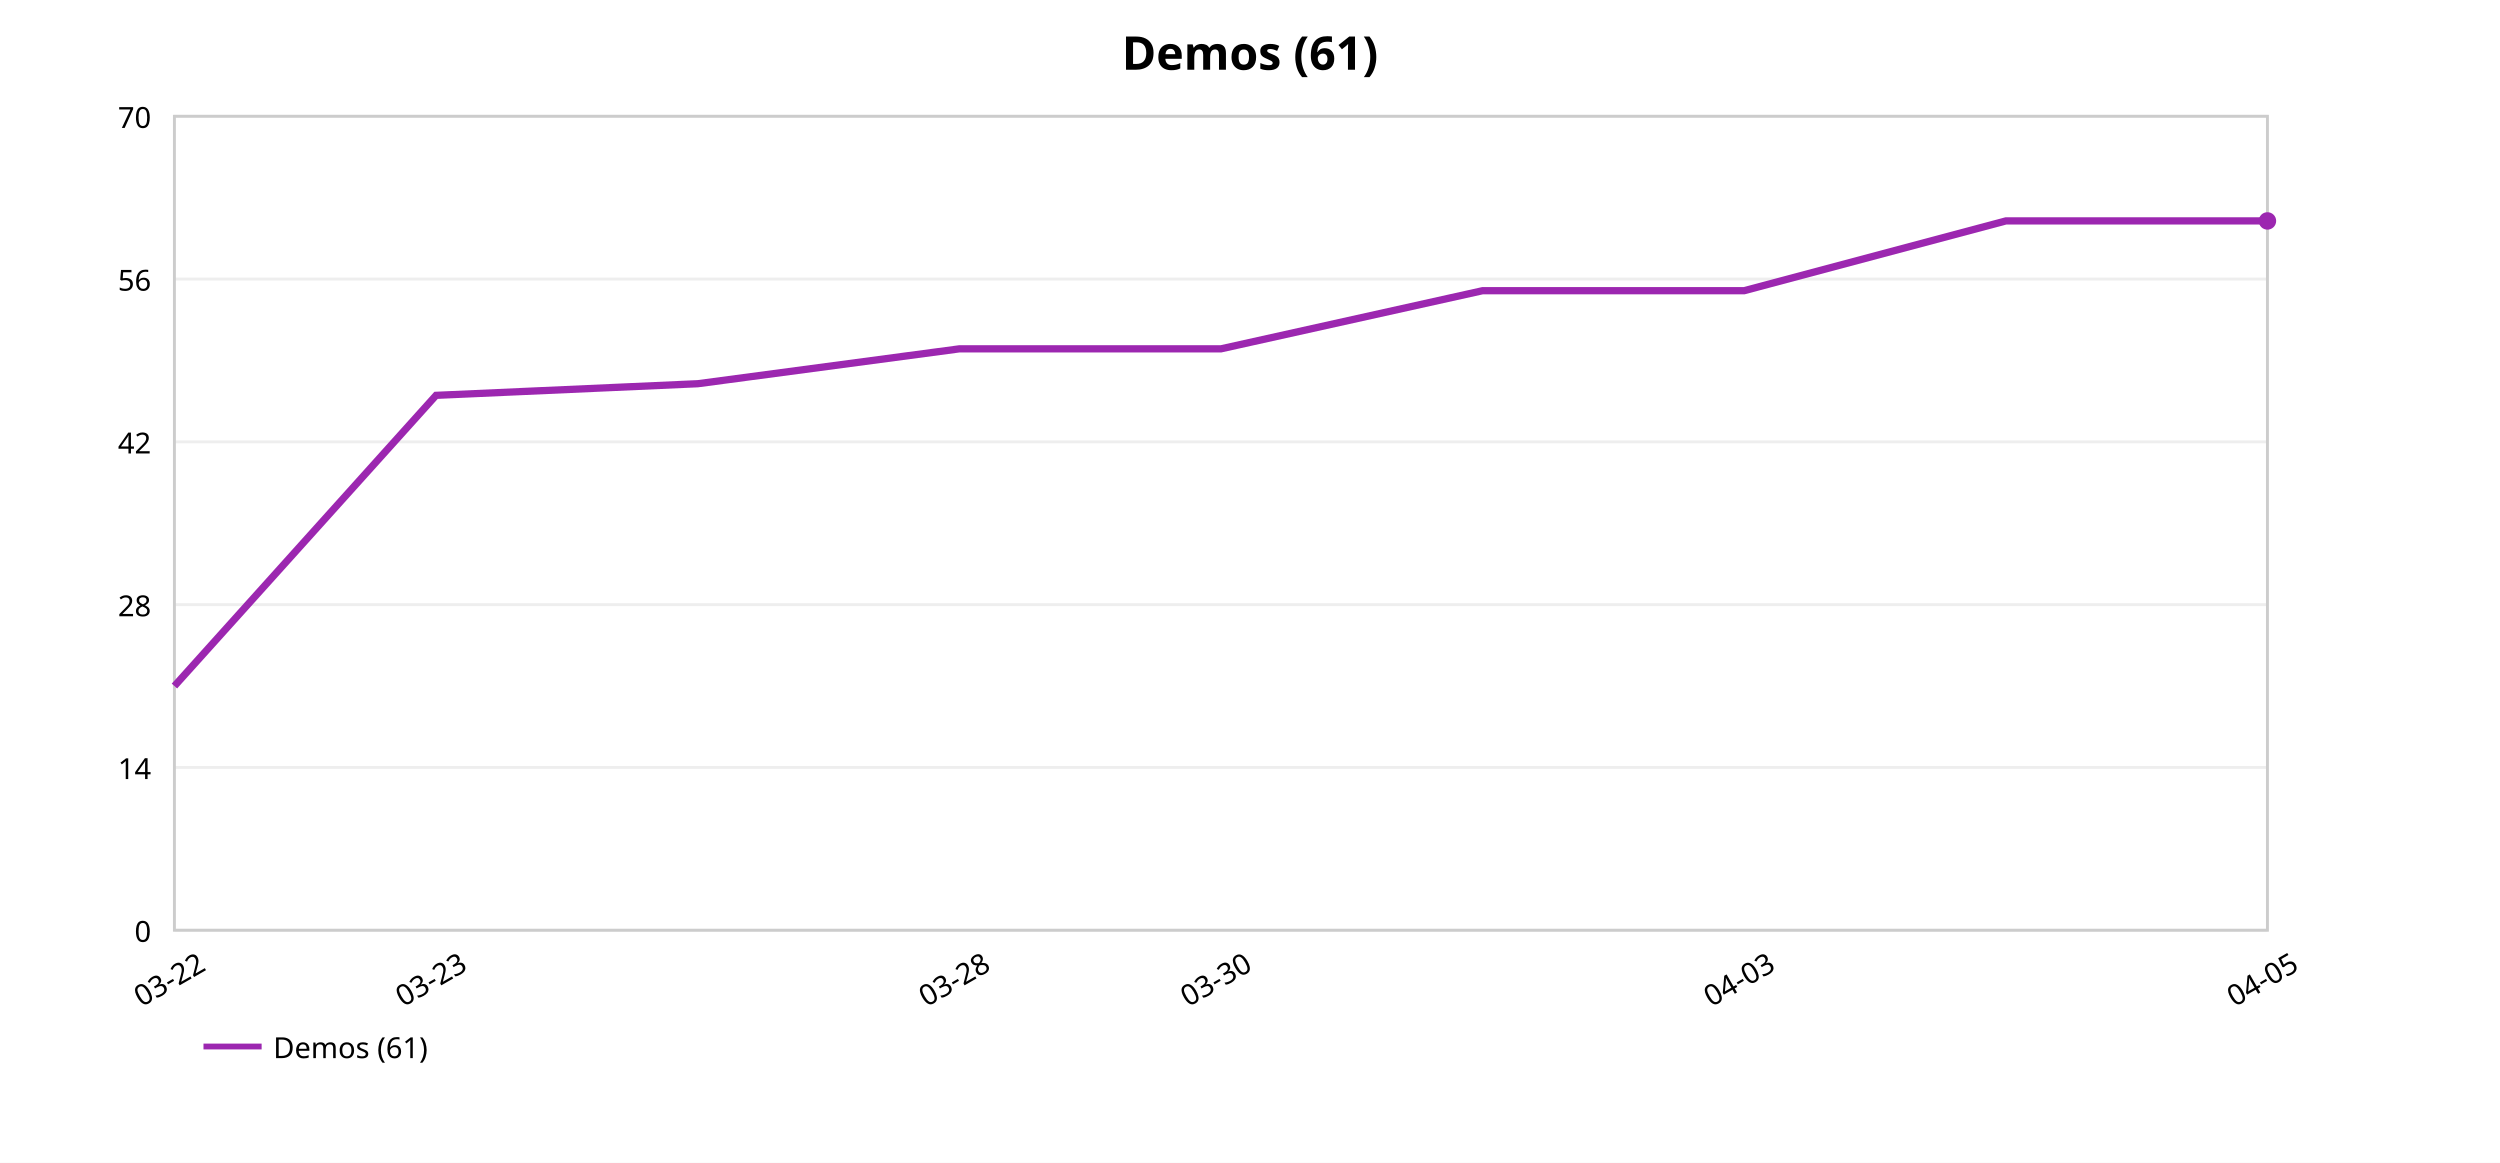
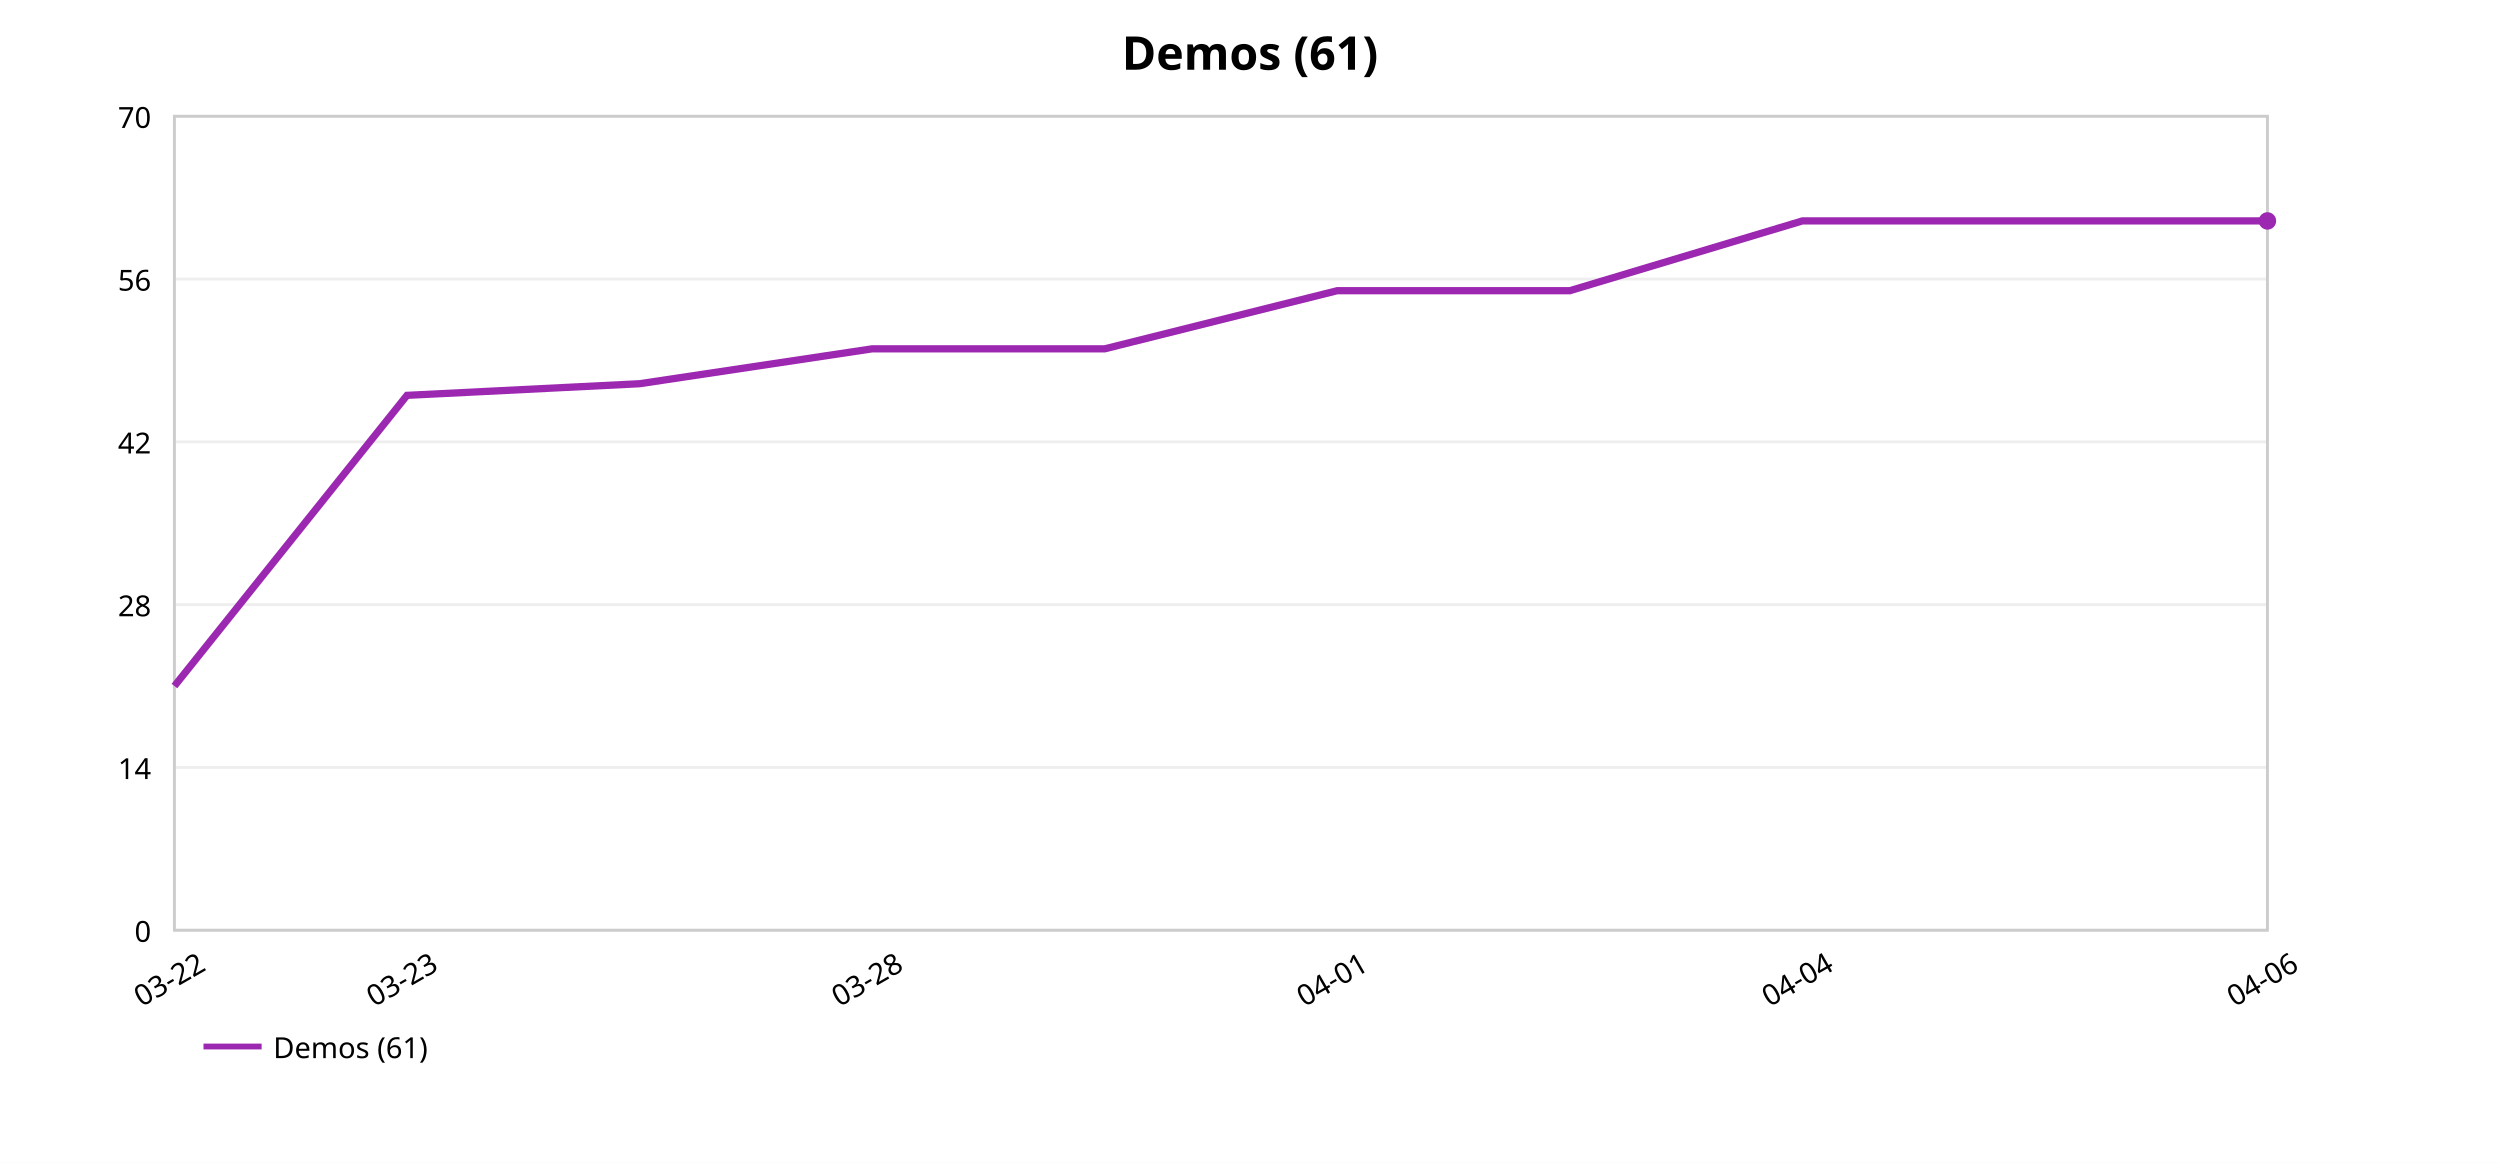
<svg xmlns="http://www.w3.org/2000/svg" viewBox="0 0 860 400" font-family="sans-serif" font-size="12">
  <rect width="860" height="400" fill="white" />
  <text x="430" y="24" text-anchor="middle" font-size="16" font-weight="bold">Demos (61)</text>
  <line x1="60" y1="320" x2="780" y2="320" stroke="#eee" />
  <text x="52" y="324" text-anchor="end" font-size="10">0</text>
  <line x1="60" y1="264" x2="780" y2="264" stroke="#eee" />
  <text x="52" y="268" text-anchor="end" font-size="10">14</text>
  <line x1="60" y1="208" x2="780" y2="208" stroke="#eee" />
  <text x="52" y="212" text-anchor="end" font-size="10">28</text>
  <line x1="60" y1="152" x2="780" y2="152" stroke="#eee" />
  <text x="52" y="156" text-anchor="end" font-size="10">42</text>
  <line x1="60" y1="96" x2="780" y2="96" stroke="#eee" />
  <text x="52" y="100" text-anchor="end" font-size="10">56</text>
  <line x1="60" y1="40" x2="780" y2="40" stroke="#eee" />
  <text x="52" y="44" text-anchor="end" font-size="10">70</text>
  <text x="60" y="340" text-anchor="middle" font-size="10" transform="rotate(-30,60,340)">03-22</text>
-   <text x="150" y="340" text-anchor="middle" font-size="10" transform="rotate(-30,150,340)">03-23</text>
-   <text x="330" y="340" text-anchor="middle" font-size="10" transform="rotate(-30,330,340)">03-28</text>
-   <text x="420" y="340" text-anchor="middle" font-size="10" transform="rotate(-30,420,340)">03-30</text>
-   <text x="600" y="340" text-anchor="middle" font-size="10" transform="rotate(-30,600,340)">04-03</text>
-   <text x="780" y="340" text-anchor="middle" font-size="10" transform="rotate(-30,780,340)">04-05</text>
+   <text x="140" y="340" text-anchor="middle" font-size="10" transform="rotate(-30,140,340)">03-23</text>
+   <text x="300" y="340" text-anchor="middle" font-size="10" transform="rotate(-30,300,340)">03-28</text>
+   <text x="460" y="340" text-anchor="middle" font-size="10" transform="rotate(-30,460,340)">04-01</text>
+   <text x="620" y="340" text-anchor="middle" font-size="10" transform="rotate(-30,620,340)">04-04</text>
+   <text x="780" y="340" text-anchor="middle" font-size="10" transform="rotate(-30,780,340)">04-06</text>
  <rect x="60" y="40" width="720" height="280" fill="none" stroke="#ccc" />
-   <polyline points="60.0,236.0 150.0,136.0 240.0,132.0 330.0,120.0 420.0,120.0 510.0,100.0 600.0,100.0 690.0,76.0 780.0,76.0" fill="none" stroke="#9C27B0" stroke-width="2.5" />
+   <polyline points="60.0,236.0 140.0,136.0 220.0,132.0 300.0,120.0 380.0,120.0 460.0,100.0 540.0,100.0 620.0,76.0 700.0,76.0 780.0,76.0" fill="none" stroke="#9C27B0" stroke-width="2.5" />
  <circle cx="780.0" cy="76.0" r="3" fill="#9C27B0" />
  <line x1="70" y1="360" x2="90" y2="360" stroke="#9C27B0" stroke-width="2" />
  <text x="94" y="364" font-size="10">Demos (61)</text>
</svg>
